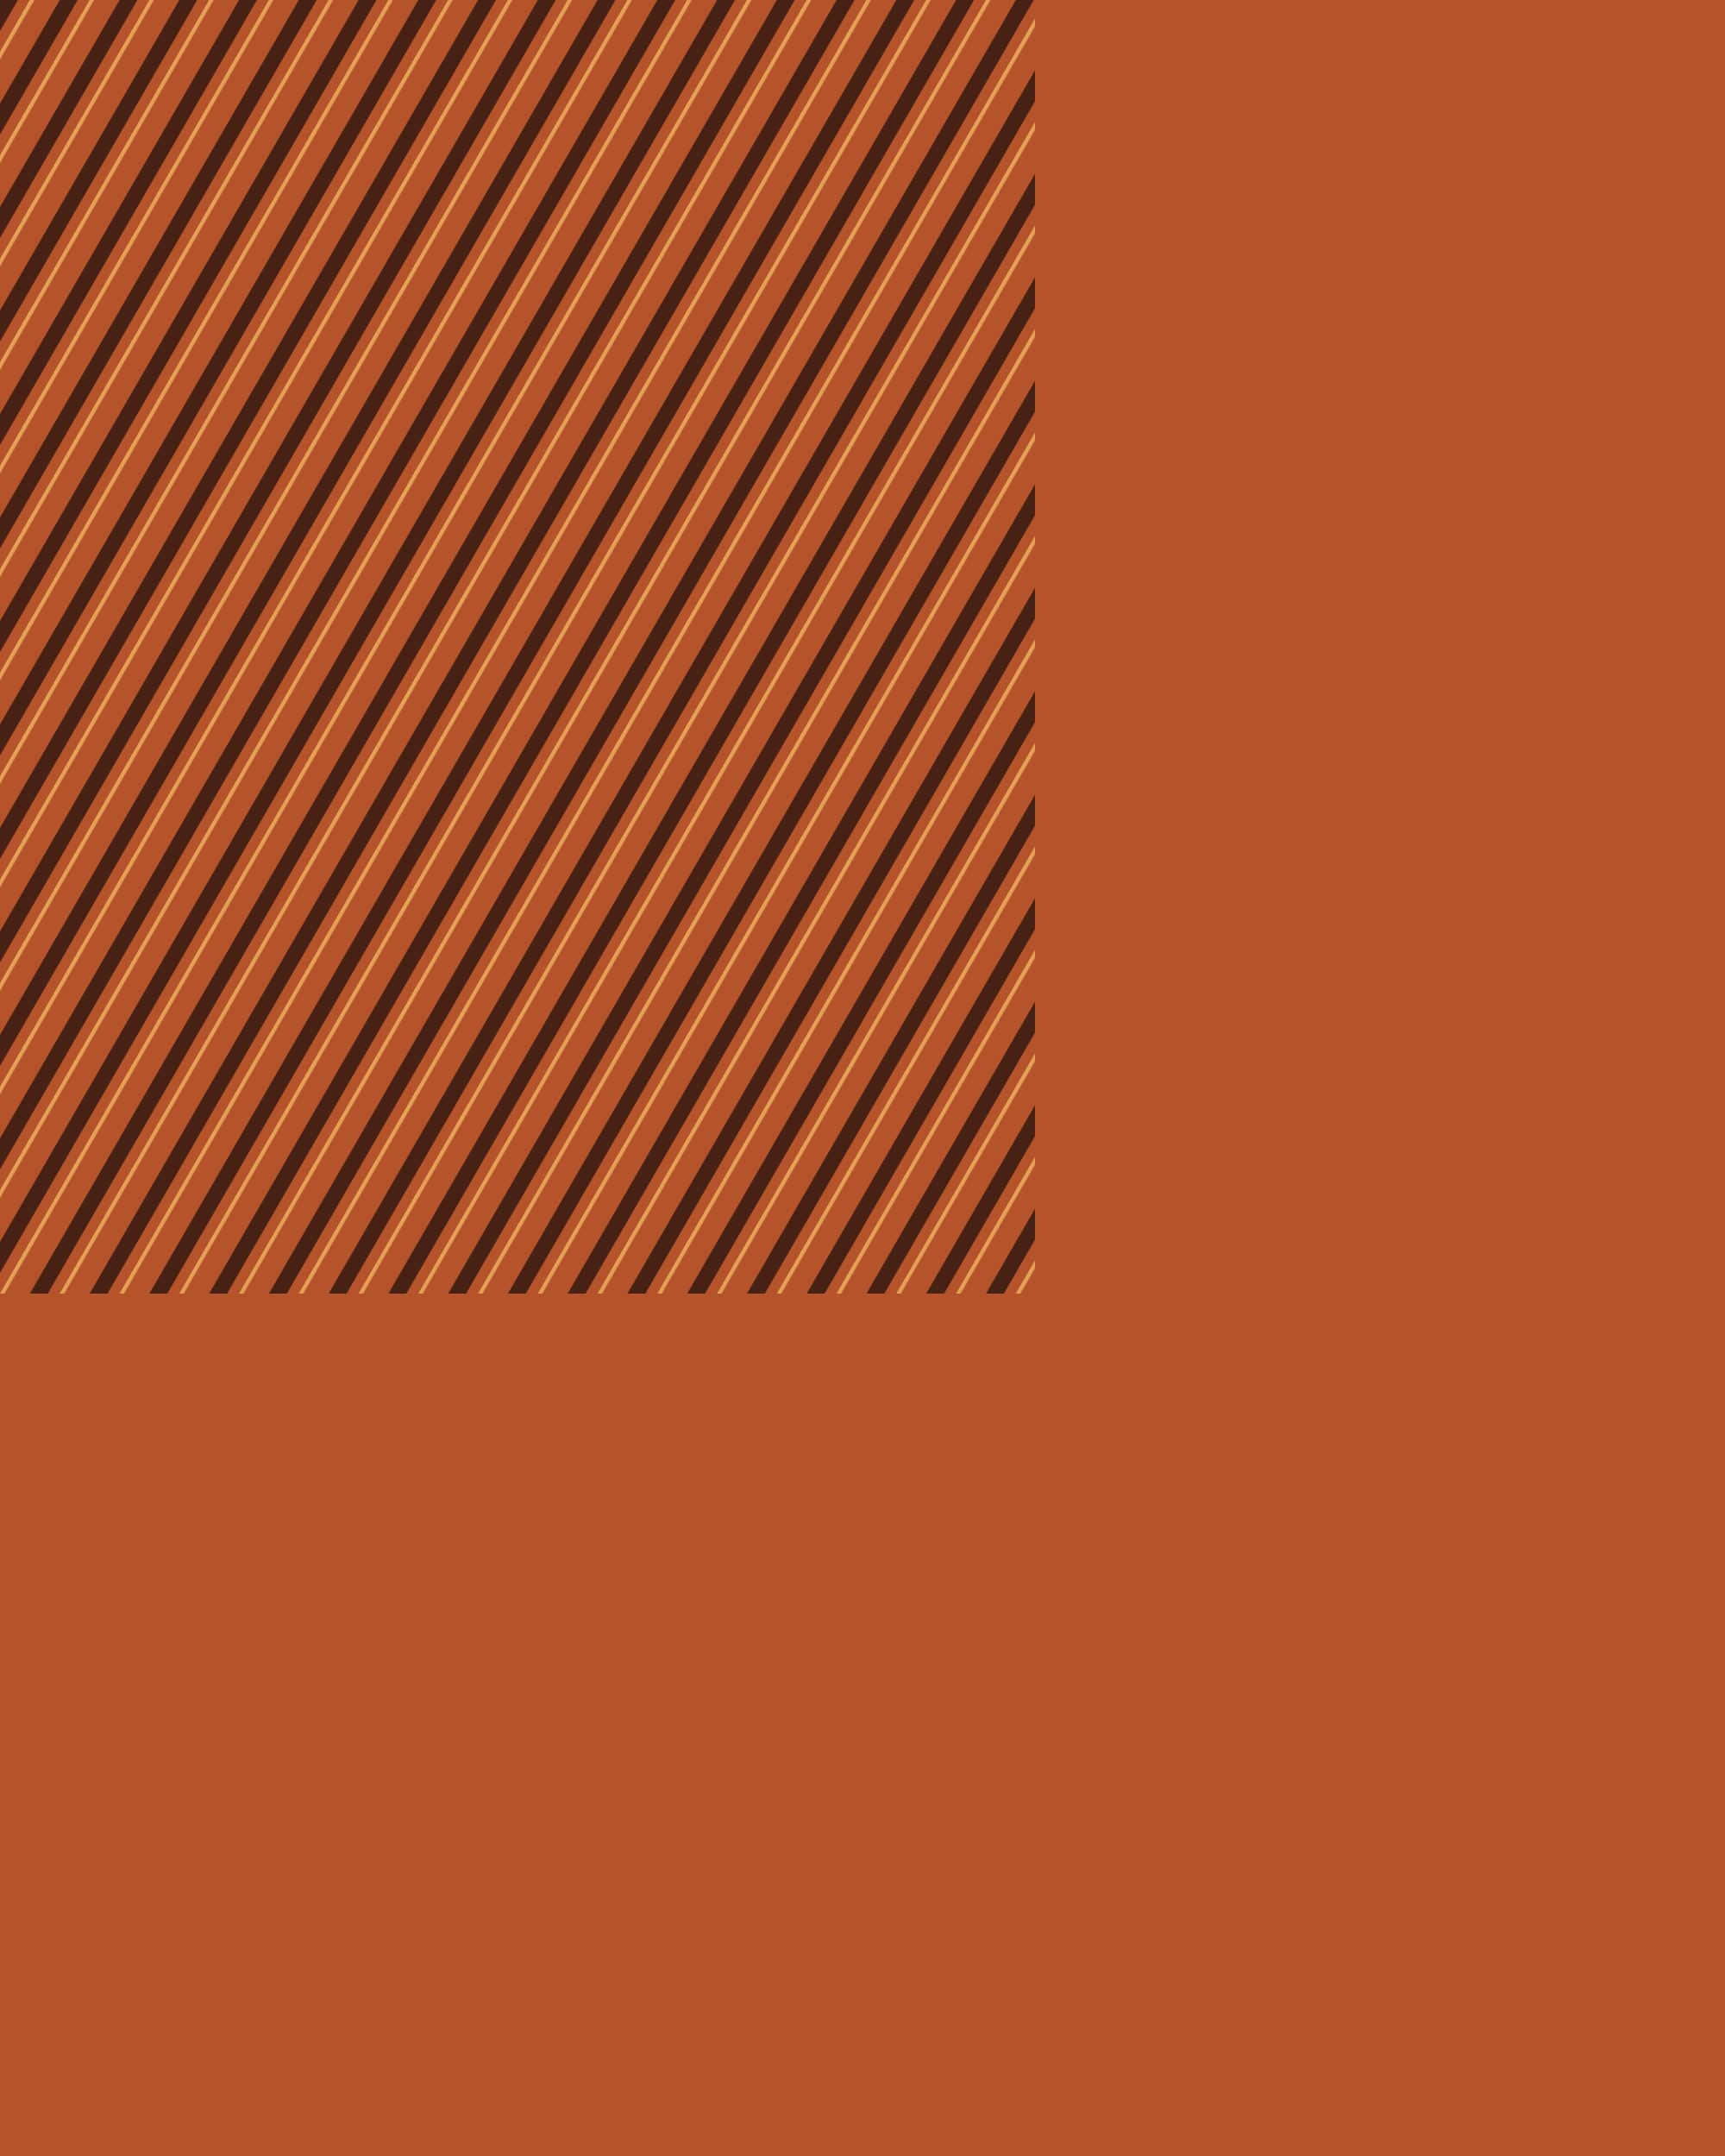
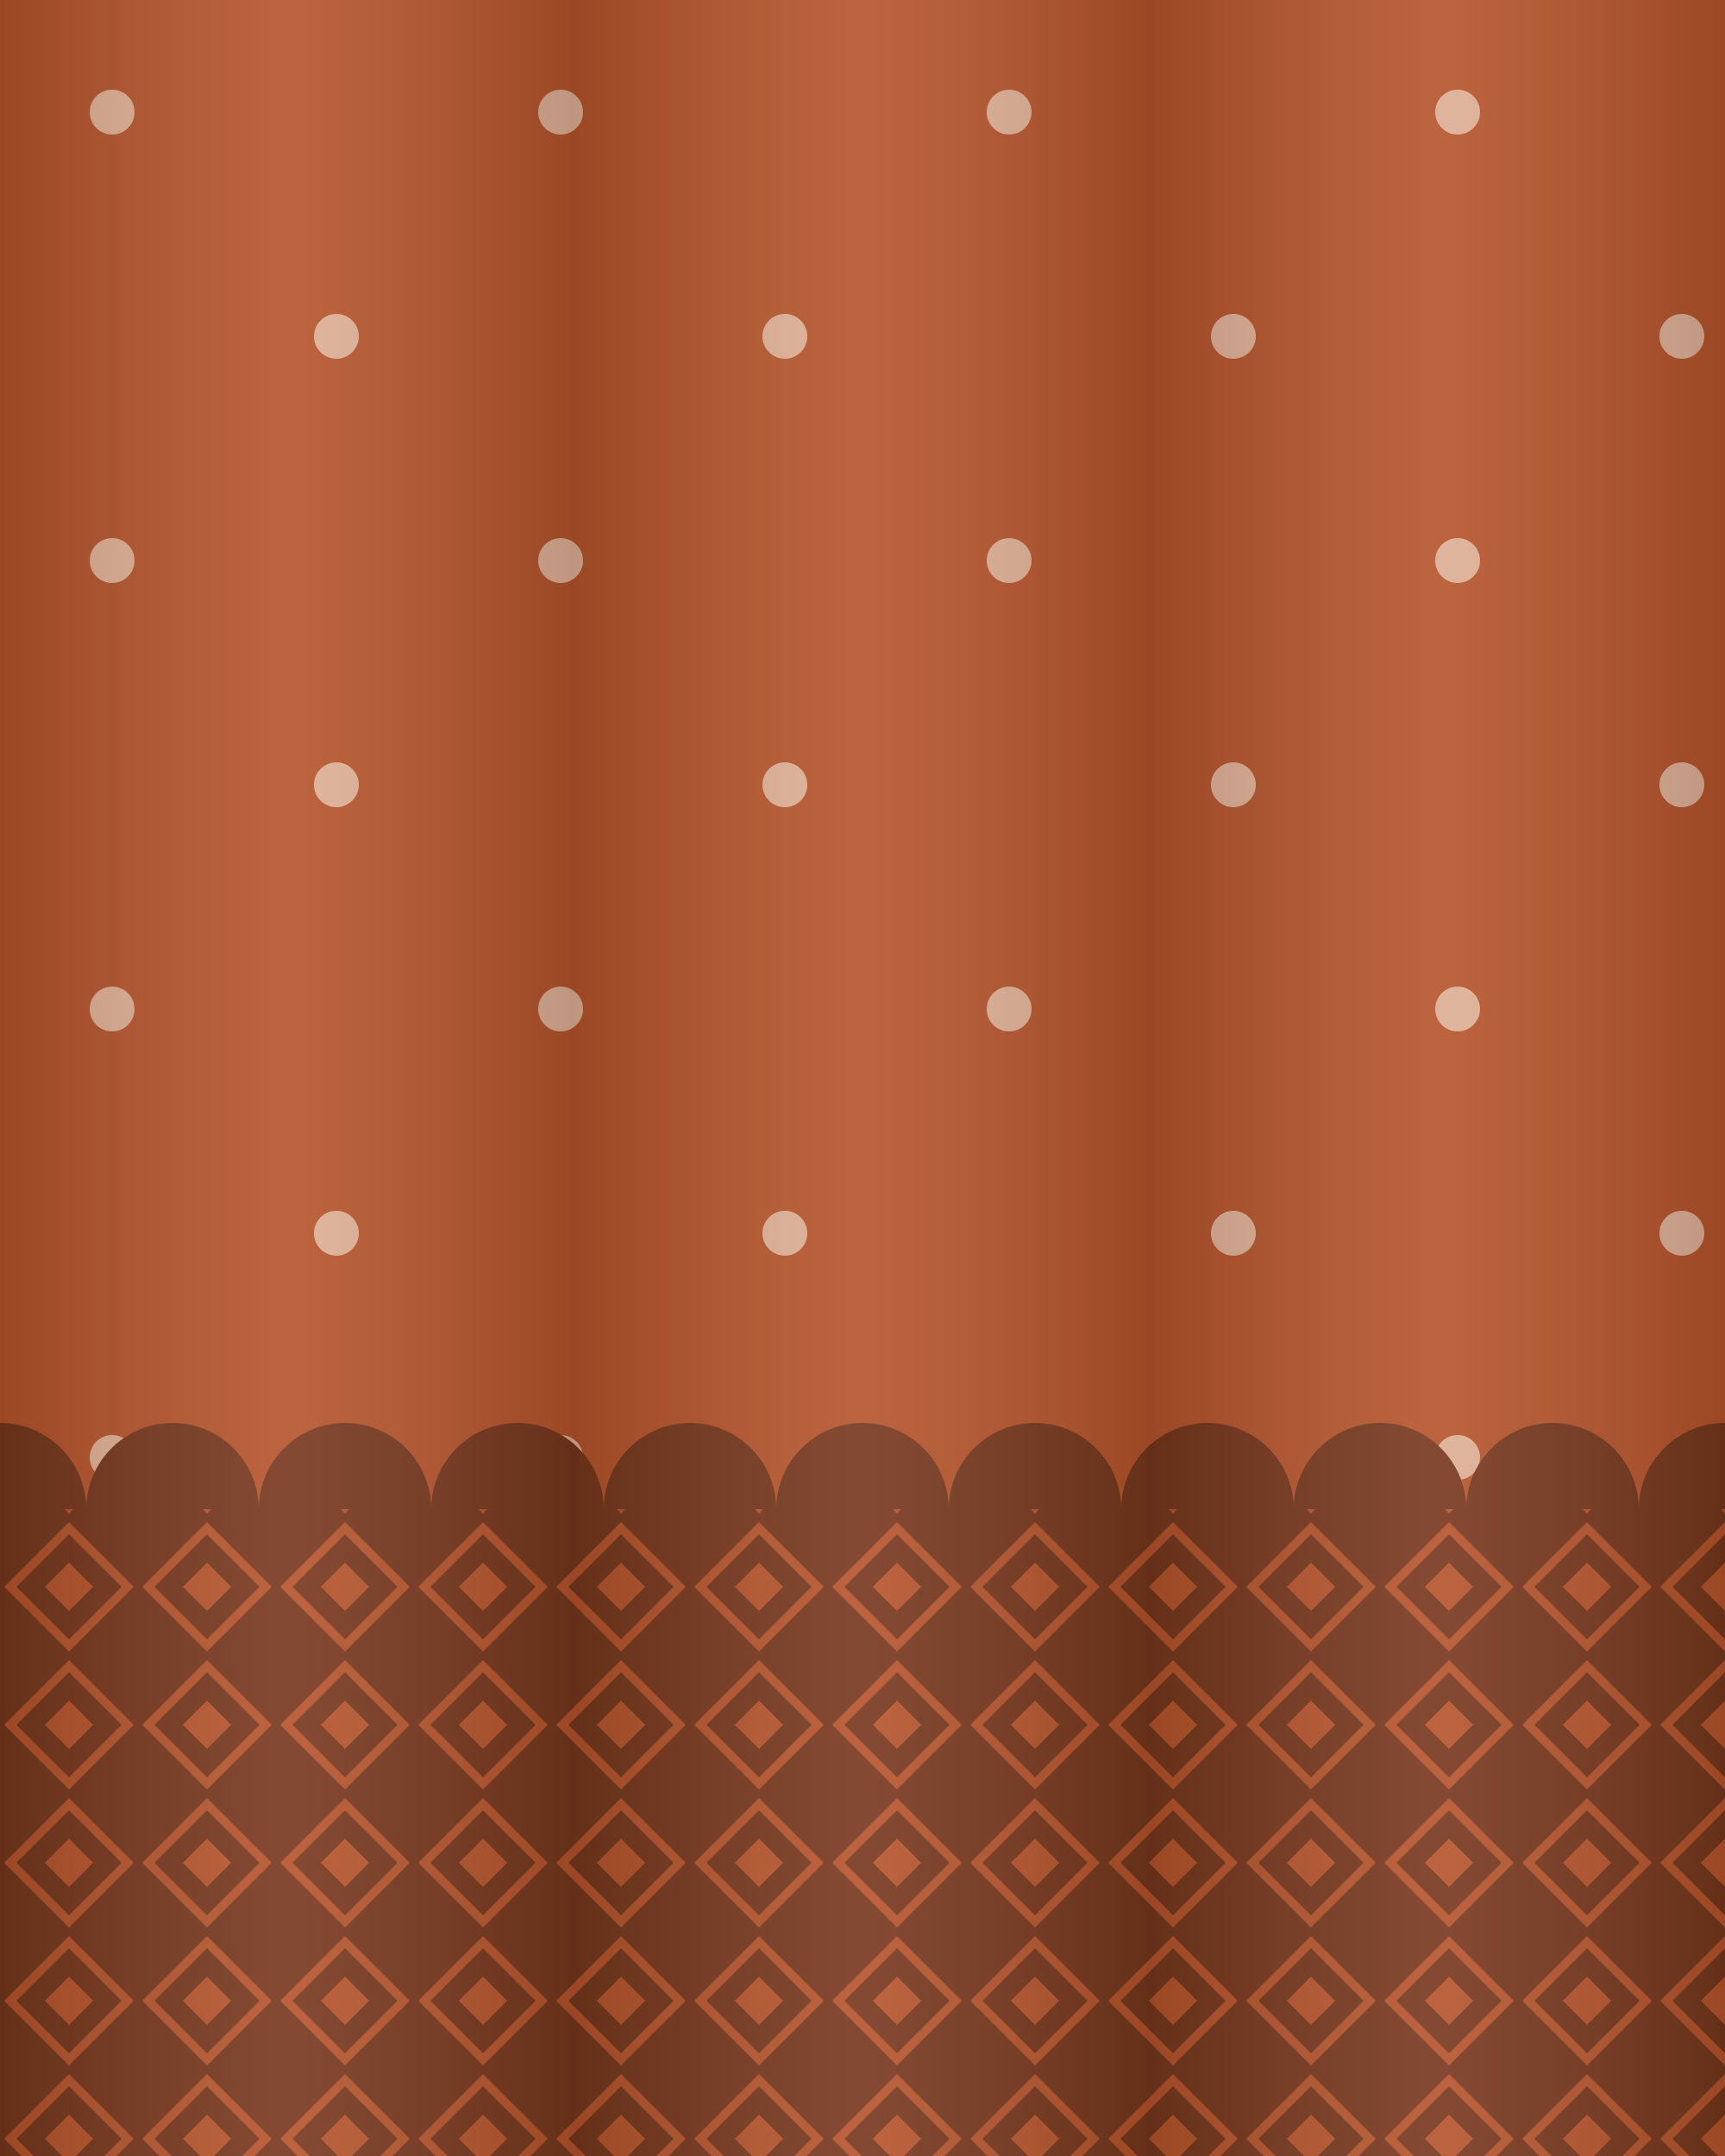
<svg xmlns="http://www.w3.org/2000/svg" viewBox="0 0 800 1000" width="800" height="1000">
  <defs>
-     <pattern id="p" width="40" height="40" patternUnits="userSpaceOnUse" patternTransform="rotate(30)">
-       <rect width="12" height="40" fill="#3b1d12" />
-       <rect x="20" width="3" height="40" fill="#e8a65a" />
+     <pattern id="p" width="208" height="208" patternUnits="userSpaceOnUse">
+       <rect width="208" height="208" fill="#b5532b" />
+       <g transform="scale(2.6)">
+         <g fill="#deae94">
+           <circle cx="20" cy="20" r="4" />
+           <circle cx="60" cy="60" r="4" />
+         </g>
+         <g fill="#b5532b">
+           <circle cx="20" cy="12" r="2.5" />
+           <circle cx="60" cy="52" r="2.5" />
+         </g>
+       </g>
    </pattern>
+     <pattern id="b" width="64" height="64" patternUnits="userSpaceOnUse">
+       <rect width="64" height="64" fill="#76361c" />
+       <g transform="scale(0.8)">
+         <path d="M40 6 74 40 40 74 6 40Z" fill="none" stroke="#b5532b" stroke-width="5" />
+         <path d="M40 26 54 40 40 54 26 40Z" fill="#b5532b" />
+       </g>
+     </pattern>
+     <linearGradient id="f" x1="0" x2="800" gradientUnits="userSpaceOnUse">
+       <stop offset="0" stop-color="#000" stop-opacity="0.14" />
+       <stop offset="0.167" stop-color="#fff" stop-opacity="0.1" />
+       <stop offset="0.333" stop-color="#000" stop-opacity="0.14" />
+       <stop offset="0.5" stop-color="#fff" stop-opacity="0.1" />
+       <stop offset="0.667" stop-color="#000" stop-opacity="0.14" />
+       <stop offset="0.833" stop-color="#fff" stop-opacity="0.1" />
+       <stop offset="1" stop-color="#000" stop-opacity="0.14" />
+     </linearGradient>
  </defs>
-   <rect width="800" height="1000" fill="#b5532b" />
-   <rect width="800" height="1000" fill="url(#p)" transform="scale(0.6)" opacity="0.9" />
+   <rect width="800" height="1000" fill="url(#p)" />
+   <circle cx="0" cy="700" r="40" fill="#76361c" />
+   <circle cx="80" cy="700" r="40" fill="#76361c" />
+   <circle cx="160" cy="700" r="40" fill="#76361c" />
+   <circle cx="240" cy="700" r="40" fill="#76361c" />
+   <circle cx="320" cy="700" r="40" fill="#76361c" />
+   <circle cx="400" cy="700" r="40" fill="#76361c" />
+   <circle cx="480" cy="700" r="40" fill="#76361c" />
+   <circle cx="560" cy="700" r="40" fill="#76361c" />
+   <circle cx="640" cy="700" r="40" fill="#76361c" />
+   <circle cx="720" cy="700" r="40" fill="#76361c" />
+   <circle cx="800" cy="700" r="40" fill="#76361c" />
+   <rect y="700" width="800" height="300" fill="url(#b)" />
+   <rect y="612" width="800" height="6" fill="#b5532b" />
+   <circle cx="0" cy="640" r="7" fill="#b5532b" />
+   <circle cx="40" cy="652" r="7" fill="#b5532b" />
+   <circle cx="80" cy="640" r="7" fill="#b5532b" />
+   <circle cx="120" cy="652" r="7" fill="#b5532b" />
+   <circle cx="160" cy="640" r="7" fill="#b5532b" />
+   <circle cx="200" cy="652" r="7" fill="#b5532b" />
+   <circle cx="240" cy="640" r="7" fill="#b5532b" />
+   <circle cx="280" cy="652" r="7" fill="#b5532b" />
+   <circle cx="320" cy="640" r="7" fill="#b5532b" />
+   <circle cx="360" cy="652" r="7" fill="#b5532b" />
+   <circle cx="400" cy="640" r="7" fill="#b5532b" />
+   <circle cx="440" cy="652" r="7" fill="#b5532b" />
+   <circle cx="480" cy="640" r="7" fill="#b5532b" />
+   <circle cx="520" cy="652" r="7" fill="#b5532b" />
+   <circle cx="560" cy="640" r="7" fill="#b5532b" />
+   <circle cx="600" cy="652" r="7" fill="#b5532b" />
+   <circle cx="640" cy="640" r="7" fill="#b5532b" />
+   <circle cx="680" cy="652" r="7" fill="#b5532b" />
+   <circle cx="720" cy="640" r="7" fill="#b5532b" />
+   <circle cx="760" cy="652" r="7" fill="#b5532b" />
+   <circle cx="800" cy="640" r="7" fill="#b5532b" />
+   <rect width="800" height="1000" fill="url(#f)" />
</svg>
